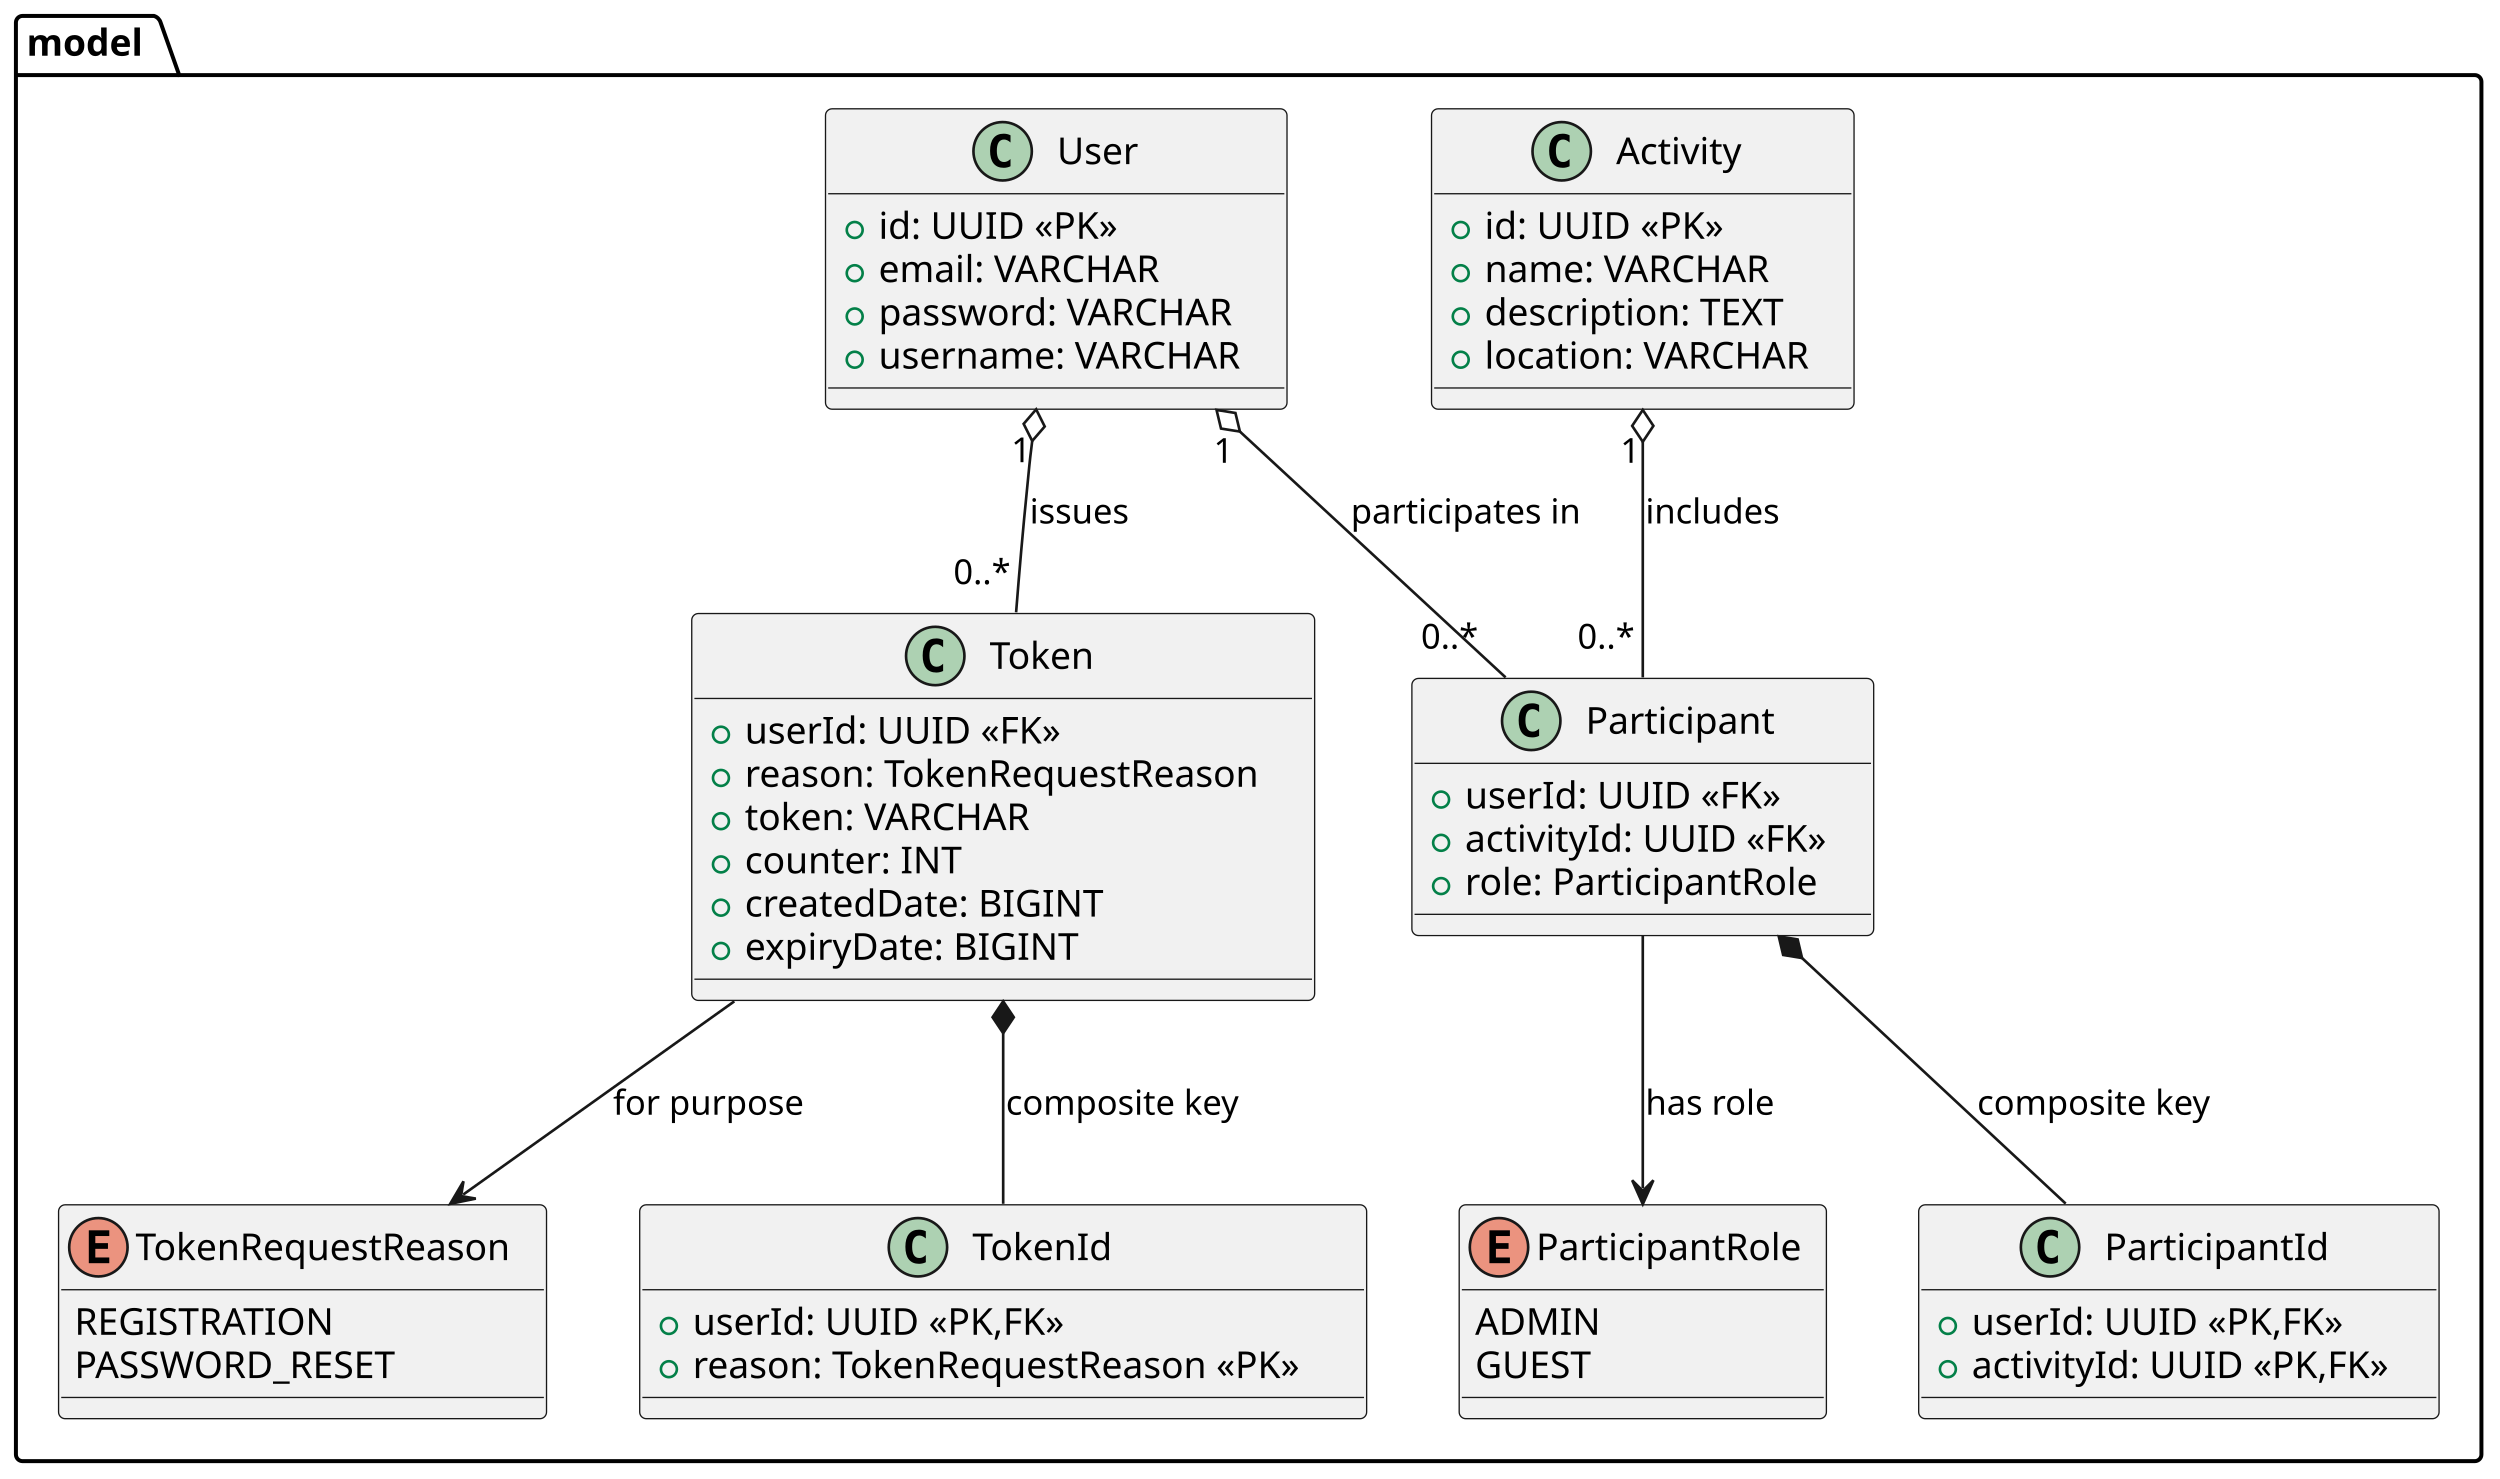
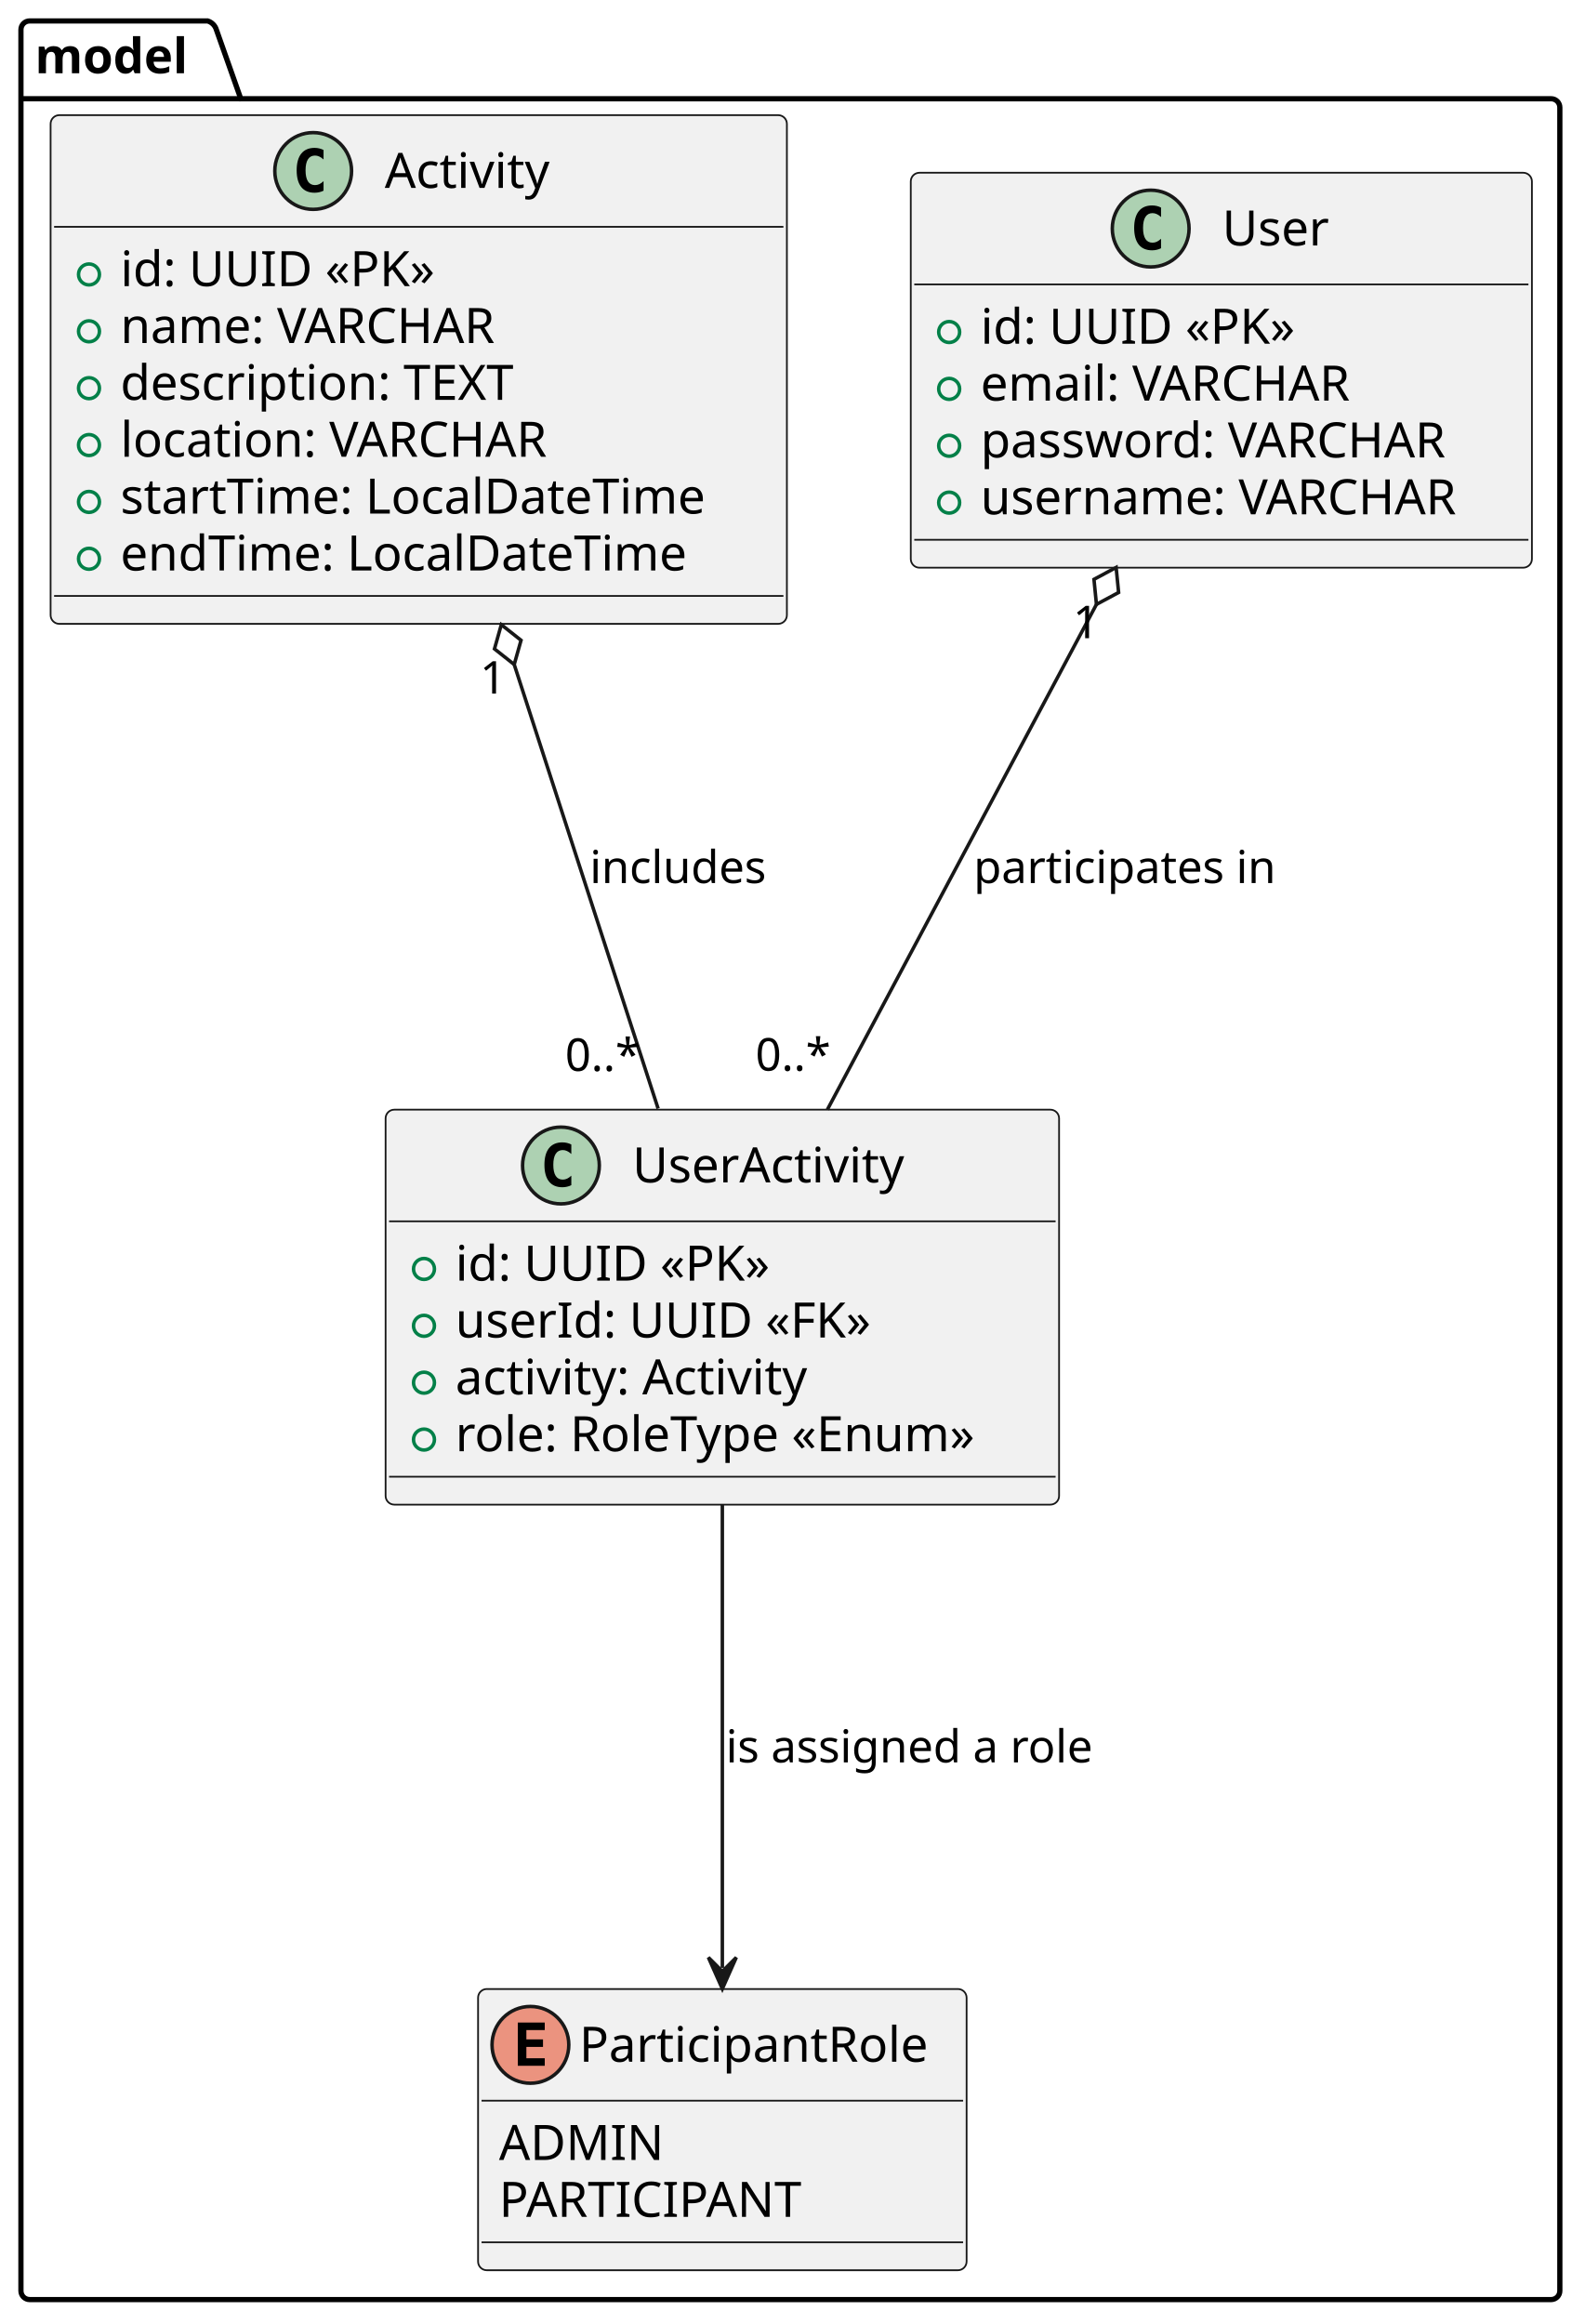
- <svg xmlns="http://www.w3.org/2000/svg" contentStyleType="text/css" data-diagram-type="CLASS" height="557px" preserveAspectRatio="none" style="width:942px;height:557px;background:#FFFFFF;" version="1.1" viewBox="0 0 942 557" width="942px" zoomAndPan="magnify">
+ <svg xmlns="http://www.w3.org/2000/svg" contentStyleType="text/css" height="666px" preserveAspectRatio="none" style="width:454px;height:666px;background:#FFFFFF;" version="1.1" viewBox="0 0 454 666" width="454px" zoomAndPan="magnify">
  <defs />
  <g>
-     <g class="cluster" data-entity="model" data-source-line="1" data-uid="ent0002" id="cluster_model">
-       <path d="M8.5,6 L58.022,6 A3.75,3.75 0 0 1 60.522,8.5 L67.522,28.297 L932.5,28.297 A2.5,2.5 0 0 1 935,30.797 L935,548.06 A2.5,2.5 0 0 1 932.5,550.56 L8.5,550.56 A2.5,2.5 0 0 1 6,548.06 L6,8.5 A2.5,2.5 0 0 1 8.5,6" fill="none" style="stroke:#000000;stroke-width:1.5;" />
-       <line style="stroke:#000000;stroke-width:1.5;" x1="6" x2="67.522" y1="28.297" y2="28.297" />
-       <text fill="#000000" font-family="sans-serif" font-size="14" font-weight="bold" lengthAdjust="spacing" textLength="48.522" x="10" y="20.995">model</text>
+     <g id="cluster_model">
+       <path d="M8.5,6 L59.5,6 A3.75,3.75 0 0 1 62,8.5 L69,28.297 L444.5,28.297 A2.5,2.5 0 0 1 447,30.797 L447,656.5 A2.5,2.5 0 0 1 444.5,659 L8.5,659 A2.5,2.5 0 0 1 6,656.5 L6,8.5 A2.5,2.5 0 0 1 8.5,6 " fill="none" style="stroke:#000000;stroke-width:1.5;" />
+       <line style="stroke:#000000;stroke-width:1.5;" x1="6" x2="69" y1="28.297" y2="28.297" />
+       <text fill="#000000" font-family="sans-serif" font-size="14" font-weight="bold" lengthAdjust="spacing" textLength="50" x="10" y="20.995">model</text>
    </g>
-     <g class="entity" data-entity="User" data-source-line="3" data-uid="ent0003" id="entity_User">
-       <rect fill="#F1F1F1" height="113.188" rx="2.5" ry="2.5" style="stroke:#181818;stroke-width:0.5;" width="173.895" x="311.05" y="41" />
-       <ellipse cx="377.793" cy="57" fill="#ADD1B2" rx="11" ry="11" style="stroke:#181818;stroke-width:1;" />
-       <path d="M380.761,62.641 Q380.183,62.938 379.543,63.078 Q378.902,63.234 378.199,63.234 Q375.699,63.234 374.371,61.594 Q373.058,59.938 373.058,56.812 Q373.058,53.688 374.371,52.031 Q375.699,50.375 378.199,50.375 Q378.902,50.375 379.543,50.531 Q380.199,50.688 380.761,50.984 L380.761,53.703 Q380.136,53.125 379.543,52.859 Q378.949,52.578 378.324,52.578 Q376.98,52.578 376.293,53.656 Q375.605,54.719 375.605,56.812 Q375.605,58.906 376.293,59.984 Q376.98,61.047 378.324,61.047 Q378.949,61.047 379.543,60.781 Q380.136,60.5 380.761,59.922 L380.761,62.641 Z " fill="#000000" />
-       <text fill="#000000" font-family="sans-serif" font-size="14" lengthAdjust="spacing" textLength="31.91" x="398.293" y="61.847">User</text>
-       <line style="stroke:#181818;stroke-width:0.5;" x1="312.05" x2="483.945" y1="73" y2="73" />
-       <ellipse cx="322.05" cy="86.648" fill="none" rx="3" ry="3" style="stroke:#038048;stroke-width:1;" />
-       <text fill="#000000" font-family="sans-serif" font-size="14" lengthAdjust="spacing" textLength="96.551" x="331.05" y="89.995">id: UUID «PK»</text>
-       <ellipse cx="322.05" cy="102.945" fill="none" rx="3" ry="3" style="stroke:#038048;stroke-width:1;" />
-       <text fill="#000000" font-family="sans-serif" font-size="14" lengthAdjust="spacing" textLength="116.266" x="331.05" y="106.292">email: VARCHAR</text>
-       <ellipse cx="322.05" cy="119.242" fill="none" rx="3" ry="3" style="stroke:#038048;stroke-width:1;" />
-       <text fill="#000000" font-family="sans-serif" font-size="14" lengthAdjust="spacing" textLength="144.368" x="331.05" y="122.589">password: VARCHAR</text>
-       <ellipse cx="322.05" cy="135.539" fill="none" rx="3" ry="3" style="stroke:#038048;stroke-width:1;" />
-       <text fill="#000000" font-family="sans-serif" font-size="14" lengthAdjust="spacing" textLength="147.895" x="331.05" y="138.886">username: VARCHAR</text>
-       <line style="stroke:#181818;stroke-width:0.5;" x1="312.05" x2="483.945" y1="146.188" y2="146.188" />
+     <g id="elem_User">
+       <rect codeLine="3" fill="#F1F1F1" height="113.188" id="User" rx="2.5" ry="2.5" style="stroke:#181818;stroke-width:0.5;" width="178" x="261" y="49.5" />
+       <ellipse cx="329.75" cy="65.5" fill="#ADD1B2" rx="11" ry="11" style="stroke:#181818;stroke-width:1.0;" />
+       <path d="M332.719,71.141 Q332.141,71.438 331.5,71.578 Q330.859,71.734 330.156,71.734 Q327.656,71.734 326.328,70.094 Q325.016,68.438 325.016,65.312 Q325.016,62.188 326.328,60.531 Q327.656,58.875 330.156,58.875 Q330.859,58.875 331.5,59.031 Q332.156,59.188 332.719,59.484 L332.719,62.203 Q332.094,61.625 331.5,61.359 Q330.906,61.078 330.281,61.078 Q328.938,61.078 328.25,62.156 Q327.562,63.219 327.562,65.312 Q327.562,67.406 328.25,68.484 Q328.938,69.547 330.281,69.547 Q330.906,69.547 331.5,69.281 Q332.094,69 332.719,68.422 L332.719,71.141 Z " fill="#000000" />
+       <text fill="#000000" font-family="sans-serif" font-size="14" lengthAdjust="spacing" textLength="32" x="350.25" y="70.347">User</text>
+       <line style="stroke:#181818;stroke-width:0.5;" x1="262" x2="438" y1="81.5" y2="81.5" />
+       <ellipse cx="272" cy="95.148" fill="none" rx="3" ry="3" style="stroke:#038048;stroke-width:1.0;" />
+       <text fill="#000000" font-family="sans-serif" font-size="14" lengthAdjust="spacing" textLength="96" x="281" y="98.495">id: UUID «PK»</text>
+       <ellipse cx="272" cy="111.445" fill="none" rx="3" ry="3" style="stroke:#038048;stroke-width:1.0;" />
+       <text fill="#000000" font-family="sans-serif" font-size="14" lengthAdjust="spacing" textLength="120" x="281" y="114.792">email: VARCHAR</text>
+       <ellipse cx="272" cy="127.742" fill="none" rx="3" ry="3" style="stroke:#038048;stroke-width:1.0;" />
+       <text fill="#000000" font-family="sans-serif" font-size="14" lengthAdjust="spacing" textLength="147" x="281" y="131.089">password: VARCHAR</text>
+       <ellipse cx="272" cy="144.039" fill="none" rx="3" ry="3" style="stroke:#038048;stroke-width:1.0;" />
+       <text fill="#000000" font-family="sans-serif" font-size="14" lengthAdjust="spacing" textLength="152" x="281" y="147.386">username: VARCHAR</text>
+       <line style="stroke:#181818;stroke-width:0.5;" x1="262" x2="438" y1="154.688" y2="154.688" />
    </g>
-     <g class="entity" data-entity="TokenRequestReason" data-source-line="10" data-uid="ent0004" id="entity_TokenRequestReason">
-       <rect fill="#F1F1F1" height="80.594" rx="2.5" ry="2.5" style="stroke:#181818;stroke-width:0.5;" width="183.86" x="22.07" y="453.97" />
-       <ellipse cx="37.07" cy="469.97" fill="#EB937F" rx="11" ry="11" style="stroke:#181818;stroke-width:1;" />
-       <path d="M41.179,475.97 L33.461,475.97 L33.461,463.579 L41.179,463.579 L41.179,465.736 L35.914,465.736 L35.914,468.408 L40.679,468.408 L40.679,470.564 L35.914,470.564 L35.914,473.814 L41.179,473.814 L41.179,475.97 Z " fill="#000000" />
-       <text fill="#000000" font-family="sans-serif" font-size="14" lengthAdjust="spacing" textLength="151.86" x="51.07" y="474.817">TokenRequestReason</text>
-       <line style="stroke:#181818;stroke-width:0.5;" x1="23.07" x2="204.93" y1="485.97" y2="485.97" />
-       <text fill="#000000" font-family="sans-serif" font-size="14" lengthAdjust="spacing" textLength="104.467" x="28.07" y="502.965">REGISTRATION</text>
-       <text fill="#000000" font-family="sans-serif" font-size="14" lengthAdjust="spacing" textLength="133.02" x="28.07" y="519.262">PASSWORD_RESET</text>
-       <line style="stroke:#181818;stroke-width:0.5;" x1="23.07" x2="204.93" y1="526.564" y2="526.564" />
+     <g id="elem_ParticipantRole">
+       <rect codeLine="10" fill="#F1F1F1" height="80.594" id="ParticipantRole" rx="2.5" ry="2.5" style="stroke:#181818;stroke-width:0.5;" width="140" x="137" y="570" />
+       <ellipse cx="152" cy="586" fill="#EB937F" rx="11" ry="11" style="stroke:#181818;stroke-width:1.0;" />
+       <path d="M156.109,592 L148.391,592 L148.391,579.609 L156.109,579.609 L156.109,581.766 L150.844,581.766 L150.844,584.438 L155.609,584.438 L155.609,586.594 L150.844,586.594 L150.844,589.844 L156.109,589.844 L156.109,592 Z " fill="#000000" />
+       <text fill="#000000" font-family="sans-serif" font-size="14" lengthAdjust="spacing" textLength="108" x="166" y="590.847">ParticipantRole</text>
+       <line style="stroke:#181818;stroke-width:0.5;" x1="138" x2="276" y1="602" y2="602" />
+       <text fill="#000000" font-family="sans-serif" font-size="14" lengthAdjust="spacing" textLength="47" x="143" y="618.995">ADMIN</text>
+       <text fill="#000000" font-family="sans-serif" font-size="14" lengthAdjust="spacing" textLength="92" x="143" y="635.292">PARTICIPANT</text>
+       <line style="stroke:#181818;stroke-width:0.5;" x1="138" x2="276" y1="642.594" y2="642.594" />
    </g>
-     <g class="entity" data-entity="ParticipantRole" data-source-line="15" data-uid="ent0005" id="entity_ParticipantRole">
-       <rect fill="#F1F1F1" height="80.594" rx="2.5" ry="2.5" style="stroke:#181818;stroke-width:0.5;" width="138.367" x="549.82" y="453.97" />
-       <ellipse cx="564.82" cy="469.97" fill="#EB937F" rx="11" ry="11" style="stroke:#181818;stroke-width:1;" />
-       <path d="M568.929,475.97 L561.211,475.97 L561.211,463.579 L568.929,463.579 L568.929,465.736 L563.664,465.736 L563.664,468.408 L568.429,468.408 L568.429,470.564 L563.664,470.564 L563.664,473.814 L568.929,473.814 L568.929,475.97 Z " fill="#000000" />
-       <text fill="#000000" font-family="sans-serif" font-size="14" lengthAdjust="spacing" textLength="106.367" x="578.82" y="474.817">ParticipantRole</text>
-       <line style="stroke:#181818;stroke-width:0.5;" x1="550.82" x2="687.187" y1="485.97" y2="485.97" />
-       <text fill="#000000" font-family="sans-serif" font-size="14" lengthAdjust="spacing" textLength="47.038" x="555.82" y="502.965">ADMIN</text>
-       <text fill="#000000" font-family="sans-serif" font-size="14" lengthAdjust="spacing" textLength="47.38" x="555.82" y="519.262">GUEST</text>
-       <line style="stroke:#181818;stroke-width:0.5;" x1="550.82" x2="687.187" y1="526.564" y2="526.564" />
+     <g id="elem_Activity">
+       <rect codeLine="15" fill="#F1F1F1" height="145.781" id="Activity" rx="2.5" ry="2.5" style="stroke:#181818;stroke-width:0.5;" width="211" x="14.5" y="33" />
+       <ellipse cx="89.75" cy="49" fill="#ADD1B2" rx="11" ry="11" style="stroke:#181818;stroke-width:1.0;" />
+       <path d="M92.719,54.641 Q92.141,54.938 91.5,55.078 Q90.859,55.234 90.156,55.234 Q87.656,55.234 86.328,53.594 Q85.016,51.938 85.016,48.812 Q85.016,45.688 86.328,44.031 Q87.656,42.375 90.156,42.375 Q90.859,42.375 91.5,42.531 Q92.156,42.688 92.719,42.984 L92.719,45.703 Q92.094,45.125 91.5,44.859 Q90.906,44.578 90.281,44.578 Q88.938,44.578 88.25,45.656 Q87.562,46.719 87.562,48.812 Q87.562,50.906 88.25,51.984 Q88.938,53.047 90.281,53.047 Q90.906,53.047 91.5,52.781 Q92.094,52.5 92.719,51.922 L92.719,54.641 Z " fill="#000000" />
+       <text fill="#000000" font-family="sans-serif" font-size="14" lengthAdjust="spacing" textLength="52" x="110.25" y="53.847">Activity</text>
+       <line style="stroke:#181818;stroke-width:0.5;" x1="15.5" x2="224.5" y1="65" y2="65" />
+       <ellipse cx="25.5" cy="78.648" fill="none" rx="3" ry="3" style="stroke:#038048;stroke-width:1.0;" />
+       <text fill="#000000" font-family="sans-serif" font-size="14" lengthAdjust="spacing" textLength="96" x="34.5" y="81.995">id: UUID «PK»</text>
+       <ellipse cx="25.5" cy="94.945" fill="none" rx="3" ry="3" style="stroke:#038048;stroke-width:1.0;" />
+       <text fill="#000000" font-family="sans-serif" font-size="14" lengthAdjust="spacing" textLength="121" x="34.5" y="98.292">name: VARCHAR</text>
+       <ellipse cx="25.5" cy="111.242" fill="none" rx="3" ry="3" style="stroke:#038048;stroke-width:1.0;" />
+       <text fill="#000000" font-family="sans-serif" font-size="14" lengthAdjust="spacing" textLength="125" x="34.5" y="114.589">description: TEXT</text>
+       <ellipse cx="25.5" cy="127.539" fill="none" rx="3" ry="3" style="stroke:#038048;stroke-width:1.0;" />
+       <text fill="#000000" font-family="sans-serif" font-size="14" lengthAdjust="spacing" textLength="137" x="34.5" y="130.886">location: VARCHAR</text>
+       <ellipse cx="25.5" cy="143.836" fill="none" rx="3" ry="3" style="stroke:#038048;stroke-width:1.0;" />
+       <text fill="#000000" font-family="sans-serif" font-size="14" lengthAdjust="spacing" textLength="185" x="34.5" y="147.183">startTime: LocalDateTime</text>
+       <ellipse cx="25.5" cy="160.133" fill="none" rx="3" ry="3" style="stroke:#038048;stroke-width:1.0;" />
+       <text fill="#000000" font-family="sans-serif" font-size="14" lengthAdjust="spacing" textLength="180" x="34.5" y="163.48">endTime: LocalDateTime</text>
+       <line style="stroke:#181818;stroke-width:0.5;" x1="15.5" x2="224.5" y1="170.781" y2="170.781" />
    </g>
-     <g class="entity" data-entity="ParticipantId" data-source-line="21" data-uid="ent0006" id="entity_ParticipantId">
-       <rect fill="#F1F1F1" height="80.594" rx="2.5" ry="2.5" style="stroke:#181818;stroke-width:0.5;" width="196.078" x="722.96" y="453.97" />
-       <ellipse cx="772.456" cy="469.97" fill="#ADD1B2" rx="11" ry="11" style="stroke:#181818;stroke-width:1;" />
-       <path d="M775.424,475.611 Q774.846,475.908 774.206,476.048 Q773.565,476.204 772.862,476.204 Q770.362,476.204 769.034,474.564 Q767.721,472.908 767.721,469.783 Q767.721,466.658 769.034,465.001 Q770.362,463.345 772.862,463.345 Q773.565,463.345 774.206,463.501 Q774.862,463.658 775.424,463.954 L775.424,466.673 Q774.799,466.095 774.206,465.829 Q773.612,465.548 772.987,465.548 Q771.643,465.548 770.956,466.626 Q770.268,467.689 770.268,469.783 Q770.268,471.876 770.956,472.954 Q771.643,474.017 772.987,474.017 Q773.612,474.017 774.206,473.751 Q774.799,473.47 775.424,472.892 L775.424,475.611 Z " fill="#000000" />
-       <text fill="#000000" font-family="sans-serif" font-size="14" lengthAdjust="spacing" textLength="88.587" x="792.956" y="474.817">ParticipantId</text>
-       <line style="stroke:#181818;stroke-width:0.5;" x1="723.96" x2="918.038" y1="485.97" y2="485.97" />
-       <ellipse cx="733.96" cy="499.618" fill="none" rx="3" ry="3" style="stroke:#038048;stroke-width:1;" />
-       <text fill="#000000" font-family="sans-serif" font-size="14" lengthAdjust="spacing" textLength="149.01" x="742.96" y="502.965">userId: UUID «PK,FK»</text>
-       <ellipse cx="733.96" cy="515.915" fill="none" rx="3" ry="3" style="stroke:#038048;stroke-width:1;" />
-       <text fill="#000000" font-family="sans-serif" font-size="14" lengthAdjust="spacing" textLength="170.078" x="742.96" y="519.262">activityId: UUID «PK,FK»</text>
-       <line style="stroke:#181818;stroke-width:0.5;" x1="723.96" x2="918.038" y1="526.564" y2="526.564" />
+     <g id="elem_UserActivity">
+       <rect codeLine="24" fill="#F1F1F1" height="113.188" id="UserActivity" rx="2.5" ry="2.5" style="stroke:#181818;stroke-width:0.5;" width="193" x="110.5" y="318" />
+       <ellipse cx="160.75" cy="334" fill="#ADD1B2" rx="11" ry="11" style="stroke:#181818;stroke-width:1.0;" />
+       <path d="M163.719,339.641 Q163.141,339.938 162.5,340.078 Q161.859,340.234 161.156,340.234 Q158.656,340.234 157.328,338.594 Q156.016,336.938 156.016,333.812 Q156.016,330.688 157.328,329.031 Q158.656,327.375 161.156,327.375 Q161.859,327.375 162.5,327.531 Q163.156,327.688 163.719,327.984 L163.719,330.703 Q163.094,330.125 162.5,329.859 Q161.906,329.578 161.281,329.578 Q159.938,329.578 159.25,330.656 Q158.562,331.719 158.562,333.812 Q158.562,335.906 159.25,336.984 Q159.938,338.047 161.281,338.047 Q161.906,338.047 162.5,337.781 Q163.094,337.5 163.719,336.922 L163.719,339.641 Z " fill="#000000" />
+       <text fill="#000000" font-family="sans-serif" font-size="14" lengthAdjust="spacing" textLength="84" x="181.25" y="338.847">UserActivity</text>
+       <line style="stroke:#181818;stroke-width:0.5;" x1="111.5" x2="302.5" y1="350" y2="350" />
+       <ellipse cx="121.5" cy="363.648" fill="none" rx="3" ry="3" style="stroke:#038048;stroke-width:1.0;" />
+       <text fill="#000000" font-family="sans-serif" font-size="14" lengthAdjust="spacing" textLength="96" x="130.5" y="366.995">id: UUID «PK»</text>
+       <ellipse cx="121.5" cy="379.945" fill="none" rx="3" ry="3" style="stroke:#038048;stroke-width:1.0;" />
+       <text fill="#000000" font-family="sans-serif" font-size="14" lengthAdjust="spacing" textLength="127" x="130.5" y="383.292">userId: UUID «FK»</text>
+       <ellipse cx="121.5" cy="396.242" fill="none" rx="3" ry="3" style="stroke:#038048;stroke-width:1.0;" />
+       <text fill="#000000" font-family="sans-serif" font-size="14" lengthAdjust="spacing" textLength="112" x="130.5" y="399.589">activity: Activity</text>
+       <ellipse cx="121.5" cy="412.539" fill="none" rx="3" ry="3" style="stroke:#038048;stroke-width:1.0;" />
+       <text fill="#000000" font-family="sans-serif" font-size="14" lengthAdjust="spacing" textLength="167" x="130.5" y="415.886">role: RoleType «Enum»</text>
+       <line style="stroke:#181818;stroke-width:0.5;" x1="111.5" x2="302.5" y1="423.188" y2="423.188" />
    </g>
-     <g class="entity" data-entity="Participant" data-source-line="26" data-uid="ent0007" id="entity_Participant">
-       <rect fill="#F1F1F1" height="96.891" rx="2.5" ry="2.5" style="stroke:#181818;stroke-width:0.5;" width="174.005" x="532" y="255.63" />
-       <ellipse cx="576.967" cy="271.63" fill="#ADD1B2" rx="11" ry="11" style="stroke:#181818;stroke-width:1;" />
-       <path d="M579.936,277.271 Q579.357,277.567 578.717,277.708 Q578.076,277.864 577.373,277.864 Q574.873,277.864 573.545,276.224 Q572.232,274.567 572.232,271.442 Q572.232,268.317 573.545,266.661 Q574.873,265.005 577.373,265.005 Q578.076,265.005 578.717,265.161 Q579.373,265.317 579.936,265.614 L579.936,268.333 Q579.311,267.755 578.717,267.489 Q578.123,267.208 577.498,267.208 Q576.154,267.208 575.467,268.286 Q574.779,269.349 574.779,271.442 Q574.779,273.536 575.467,274.614 Q576.154,275.677 577.498,275.677 Q578.123,275.677 578.717,275.411 Q579.311,275.13 579.936,274.552 L579.936,277.271 Z " fill="#000000" />
-       <text fill="#000000" font-family="sans-serif" font-size="14" lengthAdjust="spacing" textLength="75.571" x="597.467" y="276.477">Participant</text>
-       <line style="stroke:#181818;stroke-width:0.5;" x1="533" x2="705.005" y1="287.63" y2="287.63" />
-       <ellipse cx="543" cy="301.278" fill="none" rx="3" ry="3" style="stroke:#038048;stroke-width:1;" />
-       <text fill="#000000" font-family="sans-serif" font-size="14" lengthAdjust="spacing" textLength="126.936" x="552" y="304.625">userId: UUID «FK»</text>
-       <ellipse cx="543" cy="317.575" fill="none" rx="3" ry="3" style="stroke:#038048;stroke-width:1;" />
-       <text fill="#000000" font-family="sans-serif" font-size="14" lengthAdjust="spacing" textLength="148.005" x="552" y="320.922">activityId: UUID «FK»</text>
-       <ellipse cx="543" cy="333.872" fill="none" rx="3" ry="3" style="stroke:#038048;stroke-width:1;" />
-       <text fill="#000000" font-family="sans-serif" font-size="14" lengthAdjust="spacing" textLength="142.358" x="552" y="337.219">role: ParticipantRole</text>
-       <line style="stroke:#181818;stroke-width:0.5;" x1="533" x2="705.005" y1="344.521" y2="344.521" />
+     <g id="link_User_UserActivity">
+       <path codeLine="33" d="M314.207,173.205 C289.87,218.901 261.437,272.289 237.111,317.964 " fill="none" id="User-backto-UserActivity" style="stroke:#181818;stroke-width:1.0;" />
+       <polygon fill="none" points="319.848,162.614,313.497,166.029,314.207,173.205,320.558,169.79,319.848,162.614" style="stroke:#181818;stroke-width:1.0;" />
+       <text fill="#000000" font-family="sans-serif" font-size="13" lengthAdjust="spacing" textLength="93" x="279" y="253.067">participates in</text>
+       <text fill="#000000" font-family="sans-serif" font-size="13" lengthAdjust="spacing" textLength="8" x="307.472" y="182.892">1</text>
+       <text fill="#000000" font-family="sans-serif" font-size="13" lengthAdjust="spacing" textLength="23" x="216.495" y="306.822">0..*</text>
    </g>
-     <g class="entity" data-entity="Activity" data-source-line="32" data-uid="ent0008" id="entity_Activity">
-       <rect fill="#F1F1F1" height="113.188" rx="2.5" ry="2.5" style="stroke:#181818;stroke-width:0.5;" width="159.205" x="539.4" y="41" />
-       <ellipse cx="588.451" cy="57" fill="#ADD1B2" rx="11" ry="11" style="stroke:#181818;stroke-width:1;" />
-       <path d="M591.42,62.641 Q590.842,62.938 590.201,63.078 Q589.561,63.234 588.857,63.234 Q586.357,63.234 585.029,61.594 Q583.717,59.938 583.717,56.812 Q583.717,53.688 585.029,52.031 Q586.357,50.375 588.857,50.375 Q589.561,50.375 590.201,50.531 Q590.857,50.688 591.42,50.984 L591.42,53.703 Q590.795,53.125 590.201,52.859 Q589.607,52.578 588.982,52.578 Q587.639,52.578 586.951,53.656 Q586.264,54.719 586.264,56.812 Q586.264,58.906 586.951,59.984 Q587.639,61.047 588.982,61.047 Q589.607,61.047 590.201,60.781 Q590.795,60.5 591.42,59.922 L591.42,62.641 Z " fill="#000000" />
-       <text fill="#000000" font-family="sans-serif" font-size="14" lengthAdjust="spacing" textLength="52.602" x="608.951" y="61.847">Activity</text>
-       <line style="stroke:#181818;stroke-width:0.5;" x1="540.4" x2="697.605" y1="73" y2="73" />
-       <ellipse cx="550.4" cy="86.648" fill="none" rx="3" ry="3" style="stroke:#038048;stroke-width:1;" />
-       <text fill="#000000" font-family="sans-serif" font-size="14" lengthAdjust="spacing" textLength="96.551" x="559.4" y="89.995">id: UUID «PK»</text>
-       <ellipse cx="550.4" cy="102.945" fill="none" rx="3" ry="3" style="stroke:#038048;stroke-width:1;" />
-       <text fill="#000000" font-family="sans-serif" font-size="14" lengthAdjust="spacing" textLength="117.359" x="559.4" y="106.292">name: VARCHAR</text>
-       <ellipse cx="550.4" cy="119.242" fill="none" rx="3" ry="3" style="stroke:#038048;stroke-width:1;" />
-       <text fill="#000000" font-family="sans-serif" font-size="14" lengthAdjust="spacing" textLength="122.548" x="559.4" y="122.589">description: TEXT</text>
-       <ellipse cx="550.4" cy="135.539" fill="none" rx="3" ry="3" style="stroke:#038048;stroke-width:1;" />
-       <text fill="#000000" font-family="sans-serif" font-size="14" lengthAdjust="spacing" textLength="133.205" x="559.4" y="138.886">location: VARCHAR</text>
-       <line style="stroke:#181818;stroke-width:0.5;" x1="540.4" x2="697.605" y1="146.188" y2="146.188" />
+     <g id="link_Activity_UserActivity">
+       <path codeLine="34" d="M147.357,190.43 C161.496,234.066 175.496,277.272 188.588,317.677 " fill="none" id="Activity-backto-UserActivity" style="stroke:#181818;stroke-width:1.0;" />
+       <polygon fill="none" points="143.658,179.014,141.702,185.955,147.357,190.43,149.313,183.489,143.658,179.014" style="stroke:#181818;stroke-width:1.0;" />
+       <text fill="#000000" font-family="sans-serif" font-size="13" lengthAdjust="spacing" textLength="54" x="169" y="253.067">includes</text>
+       <text fill="#000000" font-family="sans-serif" font-size="13" lengthAdjust="spacing" textLength="8" x="137.532" y="198.772">1</text>
+       <text fill="#000000" font-family="sans-serif" font-size="13" lengthAdjust="spacing" textLength="23" x="161.942" y="306.901">0..*</text>
    </g>
-     <g class="entity" data-entity="TokenId" data-source-line="40" data-uid="ent0009" id="entity_TokenId">
-       <rect fill="#F1F1F1" height="80.594" rx="2.5" ry="2.5" style="stroke:#181818;stroke-width:0.5;" width="273.912" x="241.04" y="453.97" />
-       <ellipse cx="345.883" cy="469.97" fill="#ADD1B2" rx="11" ry="11" style="stroke:#181818;stroke-width:1;" />
-       <path d="M348.851,475.611 Q348.273,475.908 347.633,476.048 Q346.992,476.204 346.289,476.204 Q343.789,476.204 342.461,474.564 Q341.148,472.908 341.148,469.783 Q341.148,466.658 342.461,465.001 Q343.789,463.345 346.289,463.345 Q346.992,463.345 347.633,463.501 Q348.289,463.658 348.851,463.954 L348.851,466.673 Q348.226,466.095 347.633,465.829 Q347.039,465.548 346.414,465.548 Q345.07,465.548 344.383,466.626 Q343.695,467.689 343.695,469.783 Q343.695,471.876 344.383,472.954 Q345.07,474.017 346.414,474.017 Q347.039,474.017 347.633,473.751 Q348.226,473.47 348.851,472.892 L348.851,475.611 Z " fill="#000000" />
-       <text fill="#000000" font-family="sans-serif" font-size="14" lengthAdjust="spacing" textLength="55.727" x="366.383" y="474.817">TokenId</text>
-       <line style="stroke:#181818;stroke-width:0.5;" x1="242.04" x2="513.952" y1="485.97" y2="485.97" />
-       <ellipse cx="252.04" cy="499.618" fill="none" rx="3" ry="3" style="stroke:#038048;stroke-width:1;" />
-       <text fill="#000000" font-family="sans-serif" font-size="14" lengthAdjust="spacing" textLength="149.01" x="261.04" y="502.965">userId: UUID «PK,FK»</text>
-       <ellipse cx="252.04" cy="515.915" fill="none" rx="3" ry="3" style="stroke:#038048;stroke-width:1;" />
-       <text fill="#000000" font-family="sans-serif" font-size="14" lengthAdjust="spacing" textLength="247.912" x="261.04" y="519.262">reason: TokenRequestReason «PK»</text>
-       <line style="stroke:#181818;stroke-width:0.5;" x1="242.04" x2="513.952" y1="526.564" y2="526.564" />
-     </g>
-     <g class="entity" data-entity="Token" data-source-line="45" data-uid="ent0010" id="entity_Token">
-       <rect fill="#F1F1F1" height="145.781" rx="2.5" ry="2.5" style="stroke:#181818;stroke-width:0.5;" width="234.708" x="260.65" y="231.18" />
-       <ellipse cx="352.399" cy="247.18" fill="#ADD1B2" rx="11" ry="11" style="stroke:#181818;stroke-width:1;" />
-       <path d="M355.367,252.821 Q354.789,253.118 354.149,253.258 Q353.508,253.414 352.805,253.414 Q350.305,253.414 348.977,251.774 Q347.664,250.118 347.664,246.993 Q347.664,243.868 348.977,242.211 Q350.305,240.555 352.805,240.555 Q353.508,240.555 354.149,240.711 Q354.805,240.868 355.367,241.164 L355.367,243.883 Q354.742,243.305 354.149,243.039 Q353.555,242.758 352.93,242.758 Q351.586,242.758 350.899,243.836 Q350.211,244.899 350.211,246.993 Q350.211,249.086 350.899,250.164 Q351.586,251.227 352.93,251.227 Q353.555,251.227 354.149,250.961 Q354.742,250.68 355.367,250.102 L355.367,252.821 Z " fill="#000000" />
-       <text fill="#000000" font-family="sans-serif" font-size="14" lengthAdjust="spacing" textLength="42.711" x="372.899" y="252.027">Token</text>
-       <line style="stroke:#181818;stroke-width:0.5;" x1="261.65" x2="494.358" y1="263.18" y2="263.18" />
-       <ellipse cx="271.65" cy="276.828" fill="none" rx="3" ry="3" style="stroke:#038048;stroke-width:1;" />
-       <text fill="#000000" font-family="sans-serif" font-size="14" lengthAdjust="spacing" textLength="126.936" x="280.65" y="280.175">userId: UUID «FK»</text>
-       <ellipse cx="271.65" cy="293.125" fill="none" rx="3" ry="3" style="stroke:#038048;stroke-width:1;" />
-       <text fill="#000000" font-family="sans-serif" font-size="14" lengthAdjust="spacing" textLength="208.708" x="280.65" y="296.472">reason: TokenRequestReason</text>
-       <ellipse cx="271.65" cy="309.422" fill="none" rx="3" ry="3" style="stroke:#038048;stroke-width:1;" />
-       <text fill="#000000" font-family="sans-serif" font-size="14" lengthAdjust="spacing" textLength="117.305" x="280.65" y="312.769">token: VARCHAR</text>
-       <ellipse cx="271.65" cy="325.719" fill="none" rx="3" ry="3" style="stroke:#038048;stroke-width:1;" />
-       <text fill="#000000" font-family="sans-serif" font-size="14" lengthAdjust="spacing" textLength="86.188" x="280.65" y="329.066">counter: INT</text>
-       <ellipse cx="271.65" cy="342.016" fill="none" rx="3" ry="3" style="stroke:#038048;stroke-width:1;" />
-       <text fill="#000000" font-family="sans-serif" font-size="14" lengthAdjust="spacing" textLength="143.999" x="280.65" y="345.363">createdDate: BIGINT</text>
-       <ellipse cx="271.65" cy="358.313" fill="none" rx="3" ry="3" style="stroke:#038048;stroke-width:1;" />
-       <text fill="#000000" font-family="sans-serif" font-size="14" lengthAdjust="spacing" textLength="134.08" x="280.65" y="361.659">expiryDate: BIGINT</text>
-       <line style="stroke:#181818;stroke-width:0.5;" x1="261.65" x2="494.358" y1="368.961" y2="368.961" />
-     </g>
-     <g class="link" data-entity-1="User" data-entity-2="Participant" data-source-line="55" data-uid="lnk11" id="link_User_Participant">
-       <path codeLine="55" d="M467.198,162.62 C501.318,194.19 534.72,225.1 567.31,255.25" fill="none" id="User-backto-Participant" style="stroke:#181818;stroke-width:1;" />
-       <polygon fill="none" points="458.39,154.47,460.077,161.481,467.198,162.62,465.511,155.609,458.39,154.47" style="stroke:#181818;stroke-width:1;" />
-       <text fill="#000000" font-family="sans-serif" font-size="13" lengthAdjust="spacing" textLength="93.101" x="509" y="197.247">participates in</text>
-       <text fill="#000000" font-family="sans-serif" font-size="13" lengthAdjust="spacing" textLength="8.271" x="457.279" y="174.391">1</text>
-       <text fill="#000000" font-family="sans-serif" font-size="13" lengthAdjust="spacing" textLength="23.036" x="535.426" y="244.405">0..*</text>
-     </g>
-     <g class="link" data-entity-1="Activity" data-entity-2="Participant" data-source-line="56" data-uid="lnk12" id="link_Activity_Participant">
-       <path codeLine="56" d="M619,166.47 C619,198.04 619,225.1 619,255.25" fill="none" id="Activity-backto-Participant" style="stroke:#181818;stroke-width:1;" />
-       <polygon fill="none" points="619,154.47,615,160.47,619,166.47,623,160.47,619,154.47" style="stroke:#181818;stroke-width:1;" />
-       <text fill="#000000" font-family="sans-serif" font-size="13" lengthAdjust="spacing" textLength="53.873" x="620" y="197.247">includes</text>
-       <text fill="#000000" font-family="sans-serif" font-size="13" lengthAdjust="spacing" textLength="8.271" x="610.529" y="174.391">1</text>
-       <text fill="#000000" font-family="sans-serif" font-size="13" lengthAdjust="spacing" textLength="23.036" x="594.385" y="244.405">0..*</text>
-     </g>
-     <g class="link" data-entity-1="Participant" data-entity-2="ParticipantId" data-source-line="57" data-uid="lnk13" id="link_Participant_ParticipantId">
-       <path codeLine="57" d="M679.011,360.989 C712.441,392.129 746.79,424.13 778.35,453.53" fill="none" id="Participant-backto-ParticipantId" style="stroke:#181818;stroke-width:1;" />
-       <polygon fill="#181818" points="670.23,352.81,671.894,359.827,679.011,360.989,677.347,353.973,670.23,352.81" style="stroke:#181818;stroke-width:1;" />
-       <text fill="#000000" font-family="sans-serif" font-size="13" lengthAdjust="spacing" textLength="94.802" x="745" y="420.037">composite key</text>
-     </g>
-     <g class="link" data-entity-1="Participant" data-entity-2="ParticipantRole" data-source-line="58" data-uid="lnk14" id="link_Participant_ParticipantRole">
-       <path codeLine="58" d="M619,352.56 C619,383.81 619,418.24 619,447.73" fill="none" id="Participant-to-ParticipantRole" style="stroke:#181818;stroke-width:1;" />
-       <polygon fill="#181818" points="619,453.73,623,444.73,619,448.73,615,444.73,619,453.73" style="stroke:#181818;stroke-width:1;" />
-       <text fill="#000000" font-family="sans-serif" font-size="13" lengthAdjust="spacing" textLength="52.019" x="620" y="420.037">has role</text>
-     </g>
-     <g class="link" data-entity-1="User" data-entity-2="Token" data-source-line="60" data-uid="lnk15" id="link_User_Token">
-       <path codeLine="60" d="M388.938,166.158 C387.697,176.118 387.99,174.5 387,184.18 C385.47,199.22 384.08,215.34 382.87,230.72" fill="none" id="User-backto-Token" style="stroke:#181818;stroke-width:1;" />
-       <polygon fill="none" points="390.42,154.25,385.709,159.71,388.938,166.158,393.648,160.698,390.42,154.25" style="stroke:#181818;stroke-width:1;" />
-       <text fill="#000000" font-family="sans-serif" font-size="13" lengthAdjust="spacing" textLength="40.168" x="388" y="197.247">issues</text>
-       <text fill="#000000" font-family="sans-serif" font-size="13" lengthAdjust="spacing" textLength="8.271" x="381.026" y="174.144">1</text>
-       <text fill="#000000" font-family="sans-serif" font-size="13" lengthAdjust="spacing" textLength="23.036" x="359.239" y="220.087">0..*</text>
-     </g>
-     <g class="link" data-entity-1="Token" data-entity-2="TokenId" data-source-line="61" data-uid="lnk16" id="link_Token_TokenId">
-       <path codeLine="61" d="M378,389.3 C378,415.21 378,431.46 378,453.6" fill="none" id="Token-backto-TokenId" style="stroke:#181818;stroke-width:1;" />
-       <polygon fill="#181818" points="378,377.3,374,383.3,378,389.3,382,383.3,378,377.3" style="stroke:#181818;stroke-width:1;" />
-       <text fill="#000000" font-family="sans-serif" font-size="13" lengthAdjust="spacing" textLength="94.802" x="379" y="420.037">composite key</text>
-     </g>
-     <g class="link" data-entity-1="Token" data-entity-2="TokenRequestReason" data-source-line="62" data-uid="lnk17" id="link_Token_TokenRequestReason">
-       <path codeLine="62" d="M276.69,377.3 C240.33,403.21 205.575,427.977 174.525,450.117" fill="none" id="Token-to-TokenRequestReason" style="stroke:#181818;stroke-width:1;" />
-       <polygon fill="#181818" points="169.64,453.6,179.29,451.632,173.711,450.697,174.646,445.118,169.64,453.6" style="stroke:#181818;stroke-width:1;" />
-       <text fill="#000000" font-family="sans-serif" font-size="13" lengthAdjust="spacing" textLength="74.82" x="231" y="420.037">for purpose</text>
+     <g id="link_UserActivity_ParticipantRole">
+       <path codeLine="35" d="M207,431.028 C207,473.846 207,525.647 207,563.949 " fill="none" id="UserActivity-to-ParticipantRole" style="stroke:#181818;stroke-width:1.0;" />
+       <polygon fill="#181818" points="207,569.949,211,560.949,207,564.949,203,560.949,207,569.949" style="stroke:#181818;stroke-width:1.0;" />
+       <text fill="#000000" font-family="sans-serif" font-size="13" lengthAdjust="spacing" textLength="114" x="208" y="505.067">is assigned a role</text>
    </g>
  </g>
</svg>
